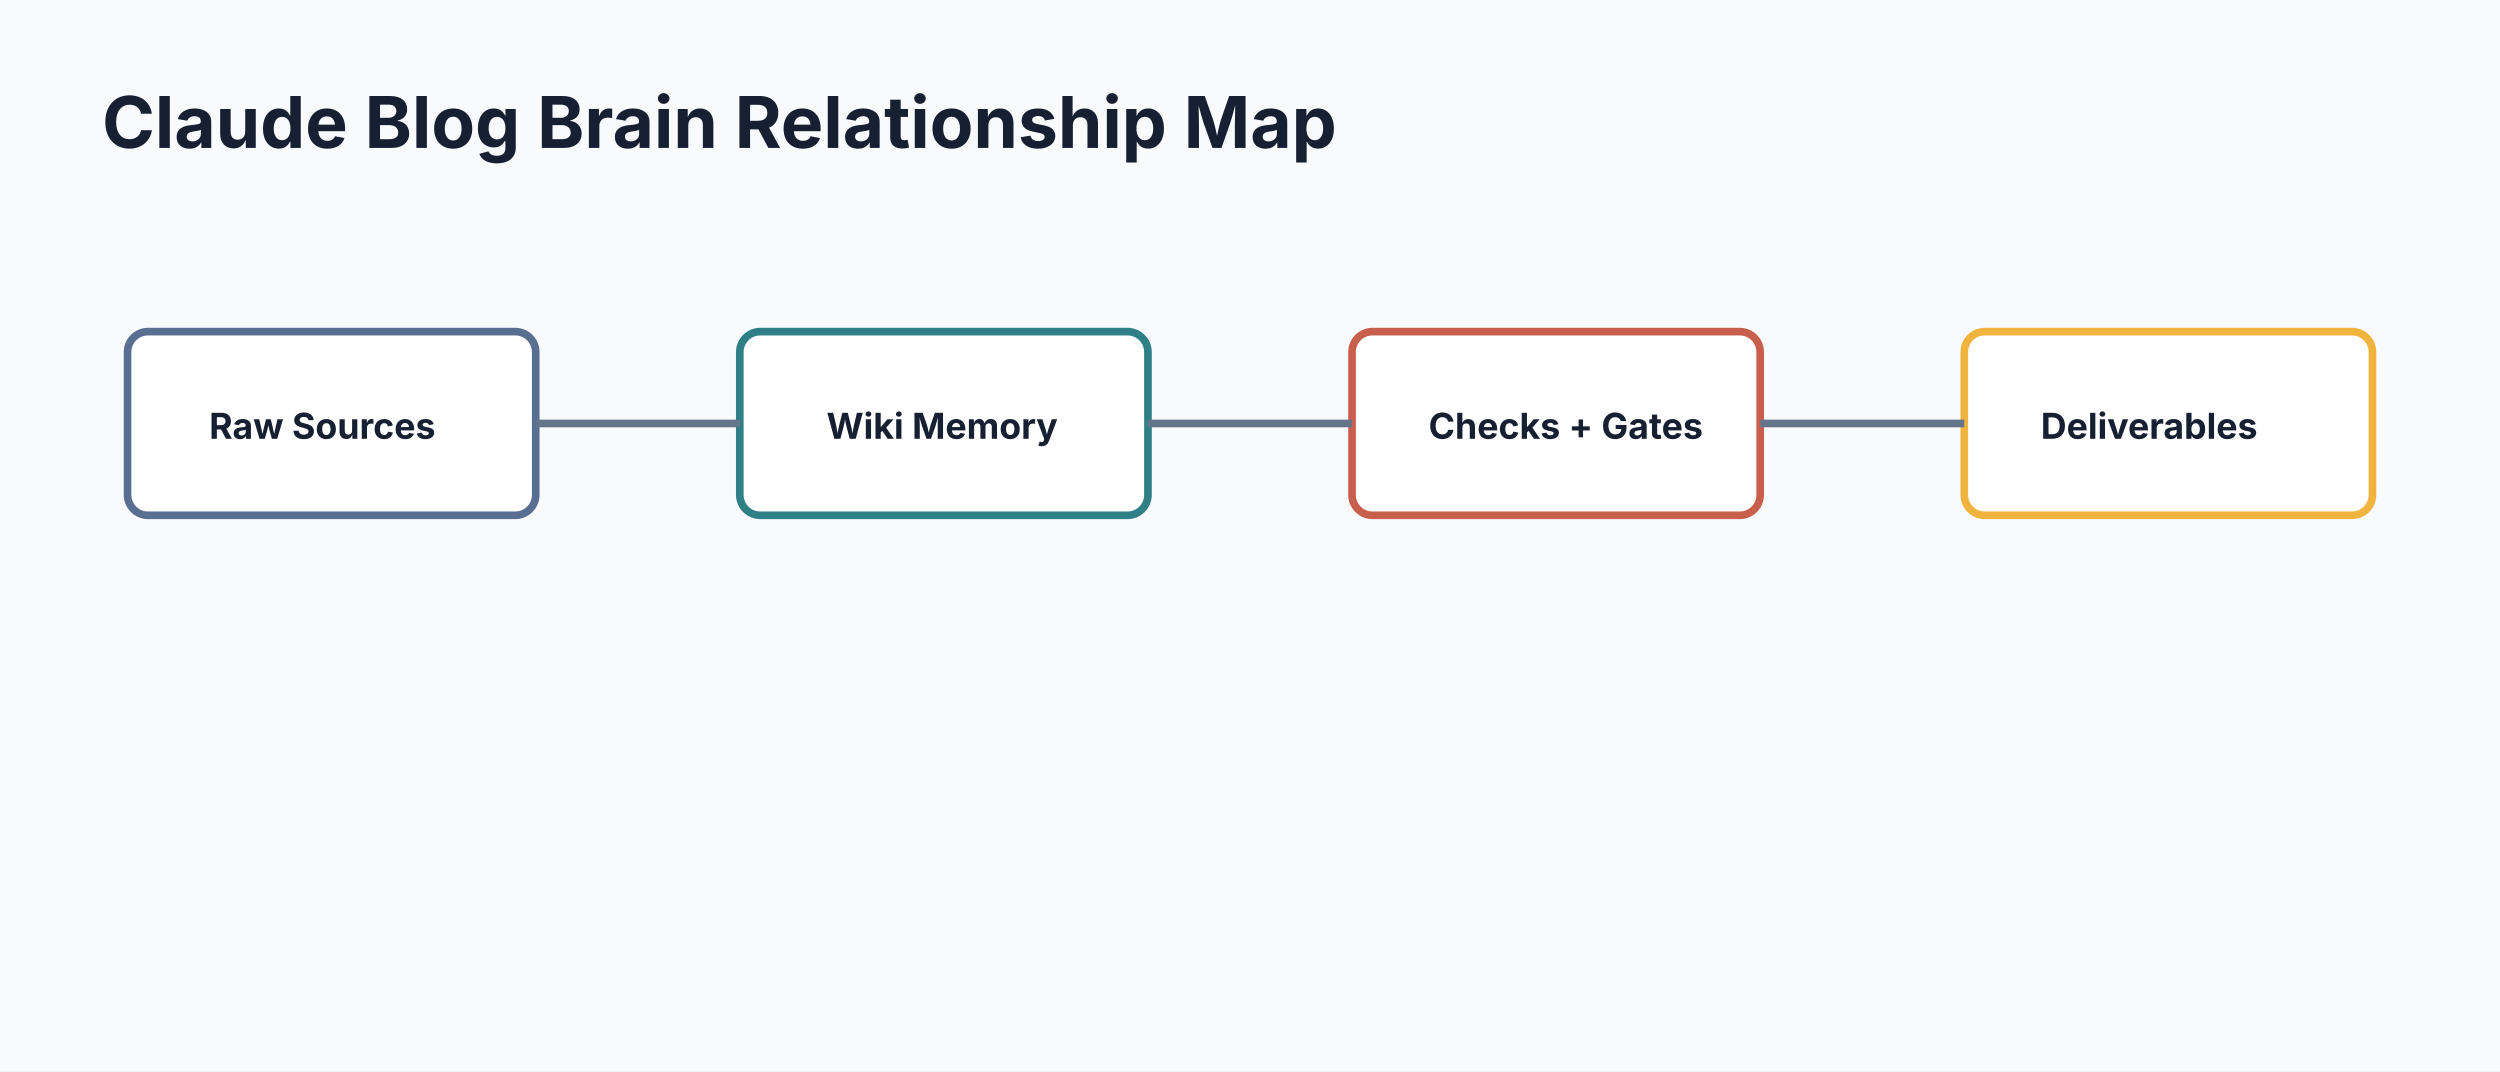
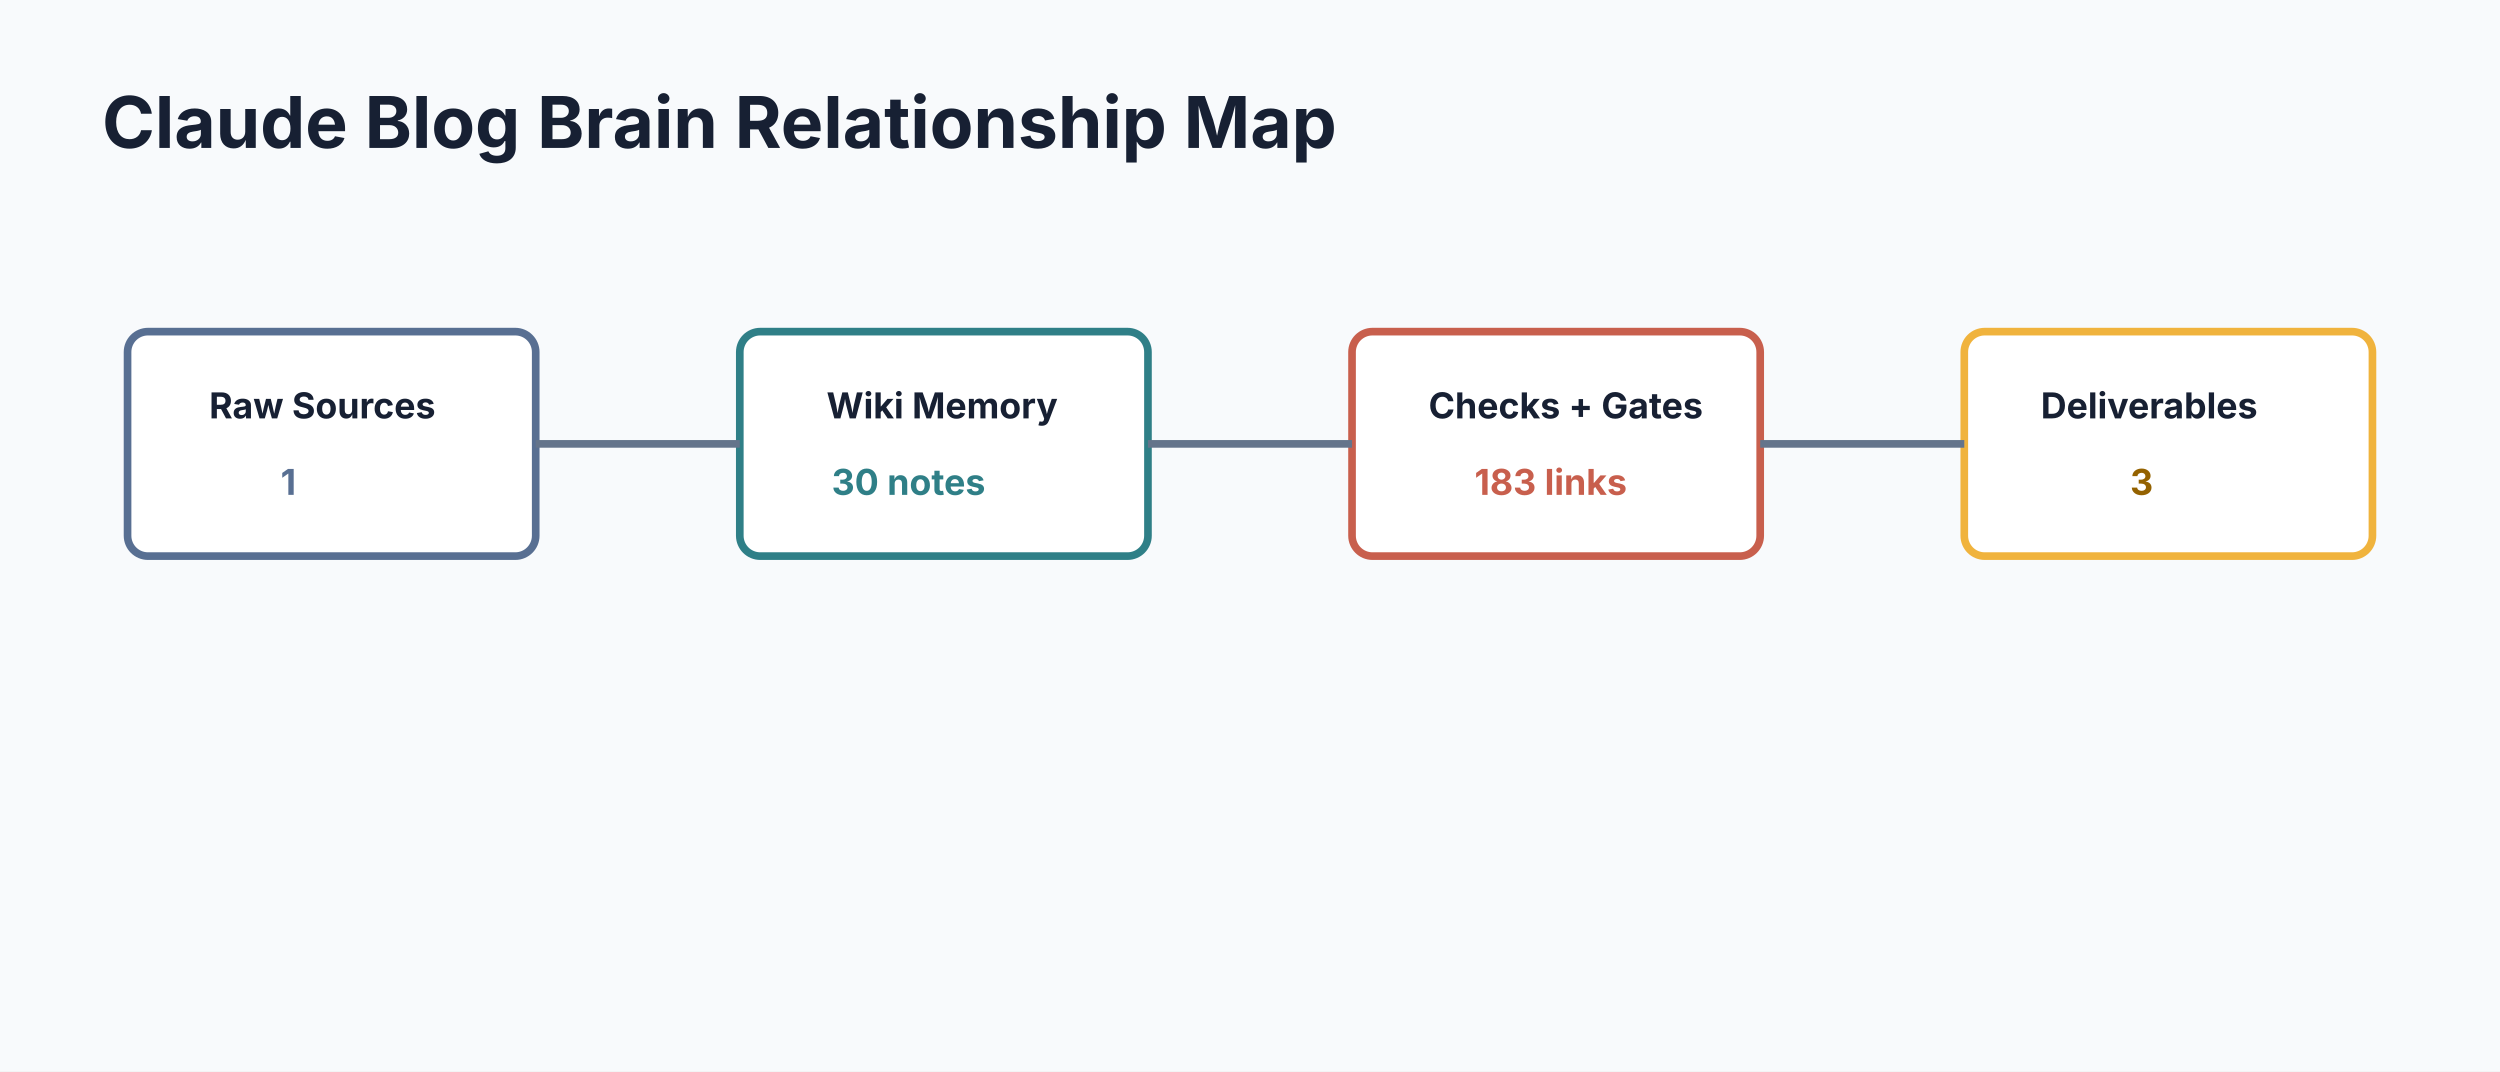
<svg xmlns="http://www.w3.org/2000/svg" viewBox="0 0 980 420" role="img" aria-labelledby="title desc">
  <rect width="980" height="420" fill="#f8fafc" />
  <text x="40" y="58" font-size="28" font-family="Inter,Arial" font-weight="700" fill="#172033">Claude Blog Brain Relationship Map</text>
  <g font-family="Inter,Arial" font-size="14" font-weight="700">
-     <rect x="50" y="130" width="160" height="72" rx="8" fill="#fff" stroke="#586f92" stroke-width="3" />
-     <text x="82" y="172" fill="#172033">Raw Sources</text>
-     <rect x="290" y="130" width="160" height="72" rx="8" fill="#fff" stroke="#2f7f87" stroke-width="3" />
-     <text x="324" y="172" fill="#172033">Wiki Memory</text>
-     <rect x="530" y="130" width="160" height="72" rx="8" fill="#fff" stroke="#c85f4d" stroke-width="3" />
-     <text x="560" y="172" fill="#172033">Checks + Gates</text>
-     <rect x="770" y="130" width="160" height="72" rx="8" fill="#fff" stroke="#f0b33d" stroke-width="3" />
-     <text x="800" y="172" fill="#172033">Deliverables</text>
+     <rect x="50" y="130" width="160" height="88" rx="8" fill="#fff" stroke="#586f92" stroke-width="3" />
+     <text x="82" y="164" fill="#172033">Raw Sources</text>
+     <text x="110" y="194" fill="#586f92">1</text>
+     <rect x="290" y="130" width="160" height="88" rx="8" fill="#fff" stroke="#2f7f87" stroke-width="3" />
+     <text x="324" y="164" fill="#172033">Wiki Memory</text>
+     <text x="326" y="194" fill="#2f7f87">30 notes</text>
+     <rect x="530" y="130" width="160" height="88" rx="8" fill="#fff" stroke="#c85f4d" stroke-width="3" />
+     <text x="560" y="164" fill="#172033">Checks + Gates</text>
+     <text x="578" y="194" fill="#c85f4d">183 links</text>
+     <rect x="770" y="130" width="160" height="88" rx="8" fill="#fff" stroke="#f0b33d" stroke-width="3" />
+     <text x="800" y="164" fill="#172033">Deliverables</text>
+     <text x="835" y="194" fill="#946200">3</text>
  </g>
-   <path d="M210 166 H290 M450 166 H530 M690 166 H770" stroke="#64748b" stroke-width="3" />
+   <path d="M210 174 H290 M450 174 H530 M690 174 H770" stroke="#64748b" stroke-width="3" />
</svg>
